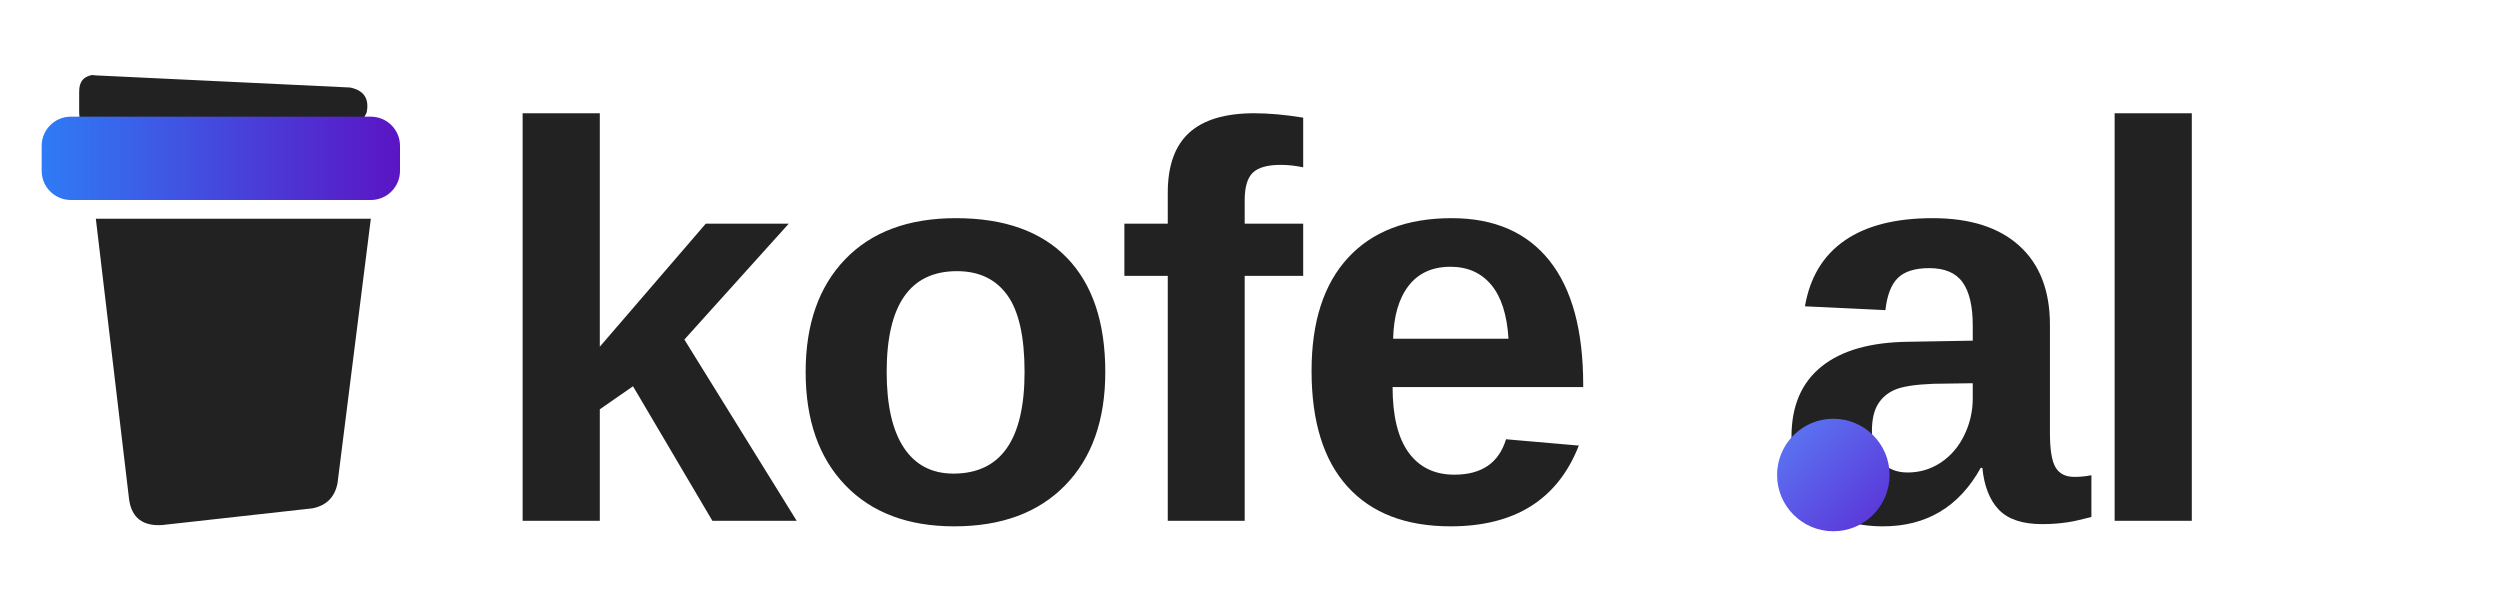
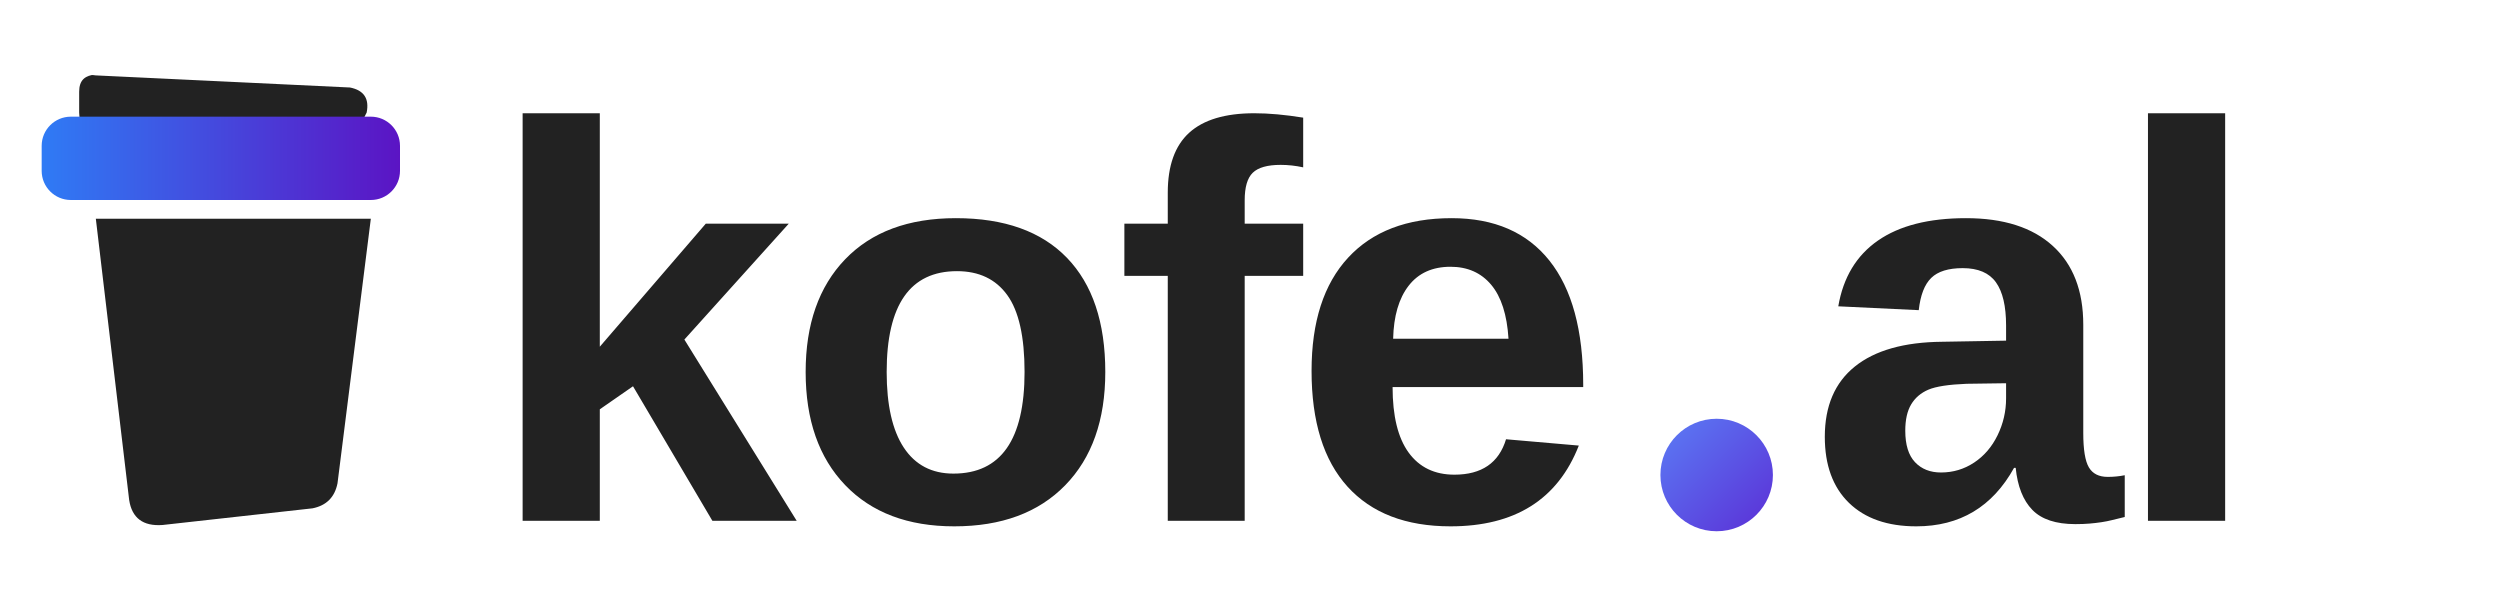
<svg xmlns="http://www.w3.org/2000/svg" viewBox="0 0 1200 290" width="1200" height="290">
  <defs>
    <linearGradient id="lid" x1="0" y1="0" x2="1" y2="0">
      <stop offset="0" stop-color="#2F7BF5" />
      <stop offset="1" stop-color="#5B14C4" />
    </linearGradient>
    <linearGradient id="dot" x1="0" y1="0" x2="1" y2="1">
      <stop offset="0" stop-color="#5B7CF5" />
      <stop offset="1" stop-color="#5B2FD6" />
    </linearGradient>
  </defs>
  <path d="M42 36 L168 42 Q178 44 176 54 L172 62 L46 62 Q38 62 38 54 V44 Q38 36 46 36 Z" fill="#222222" />
  <path d="M46 105 H178 L162 232 Q160 242 150 244 L78 252 Q64 253 62 240 Z" fill="#222222" />
  <rect x="20" y="56" width="172" height="40" rx="14" fill="url(#lid)" />
-   <text x="232" y="250" font-family="Montserrat, 'Poppins', 'Segoe UI', Arial, sans-serif" font-size="270" font-weight="700" fill="#222222" letter-spacing="-6">kofe</text>
-   <text x="852" y="250" font-family="Montserrat, 'Poppins', 'Segoe UI', Arial, sans-serif" font-size="270" font-weight="700" fill="#222222" letter-spacing="-6">al</text>
-   <circle cx="880" cy="228" r="27" fill="url(#dot)" />
+   <text x="232" y="250" font-family="Montserrat, Poppins, 'Segoe UI', Arial, sans-serif" font-size="270" font-weight="700" fill="#222222" letter-spacing="-6" textLength="560" lengthAdjust="spacingAndGlyphs">kofe</text>
+   <circle cx="824" cy="228" r="27" fill="url(#dot)" />
+   <text x="868" y="250" font-family="Montserrat, Poppins, 'Segoe UI', Arial, sans-serif" font-size="270" font-weight="700" fill="#222222" letter-spacing="-6" textLength="300" lengthAdjust="spacingAndGlyphs">al</text>
</svg>
